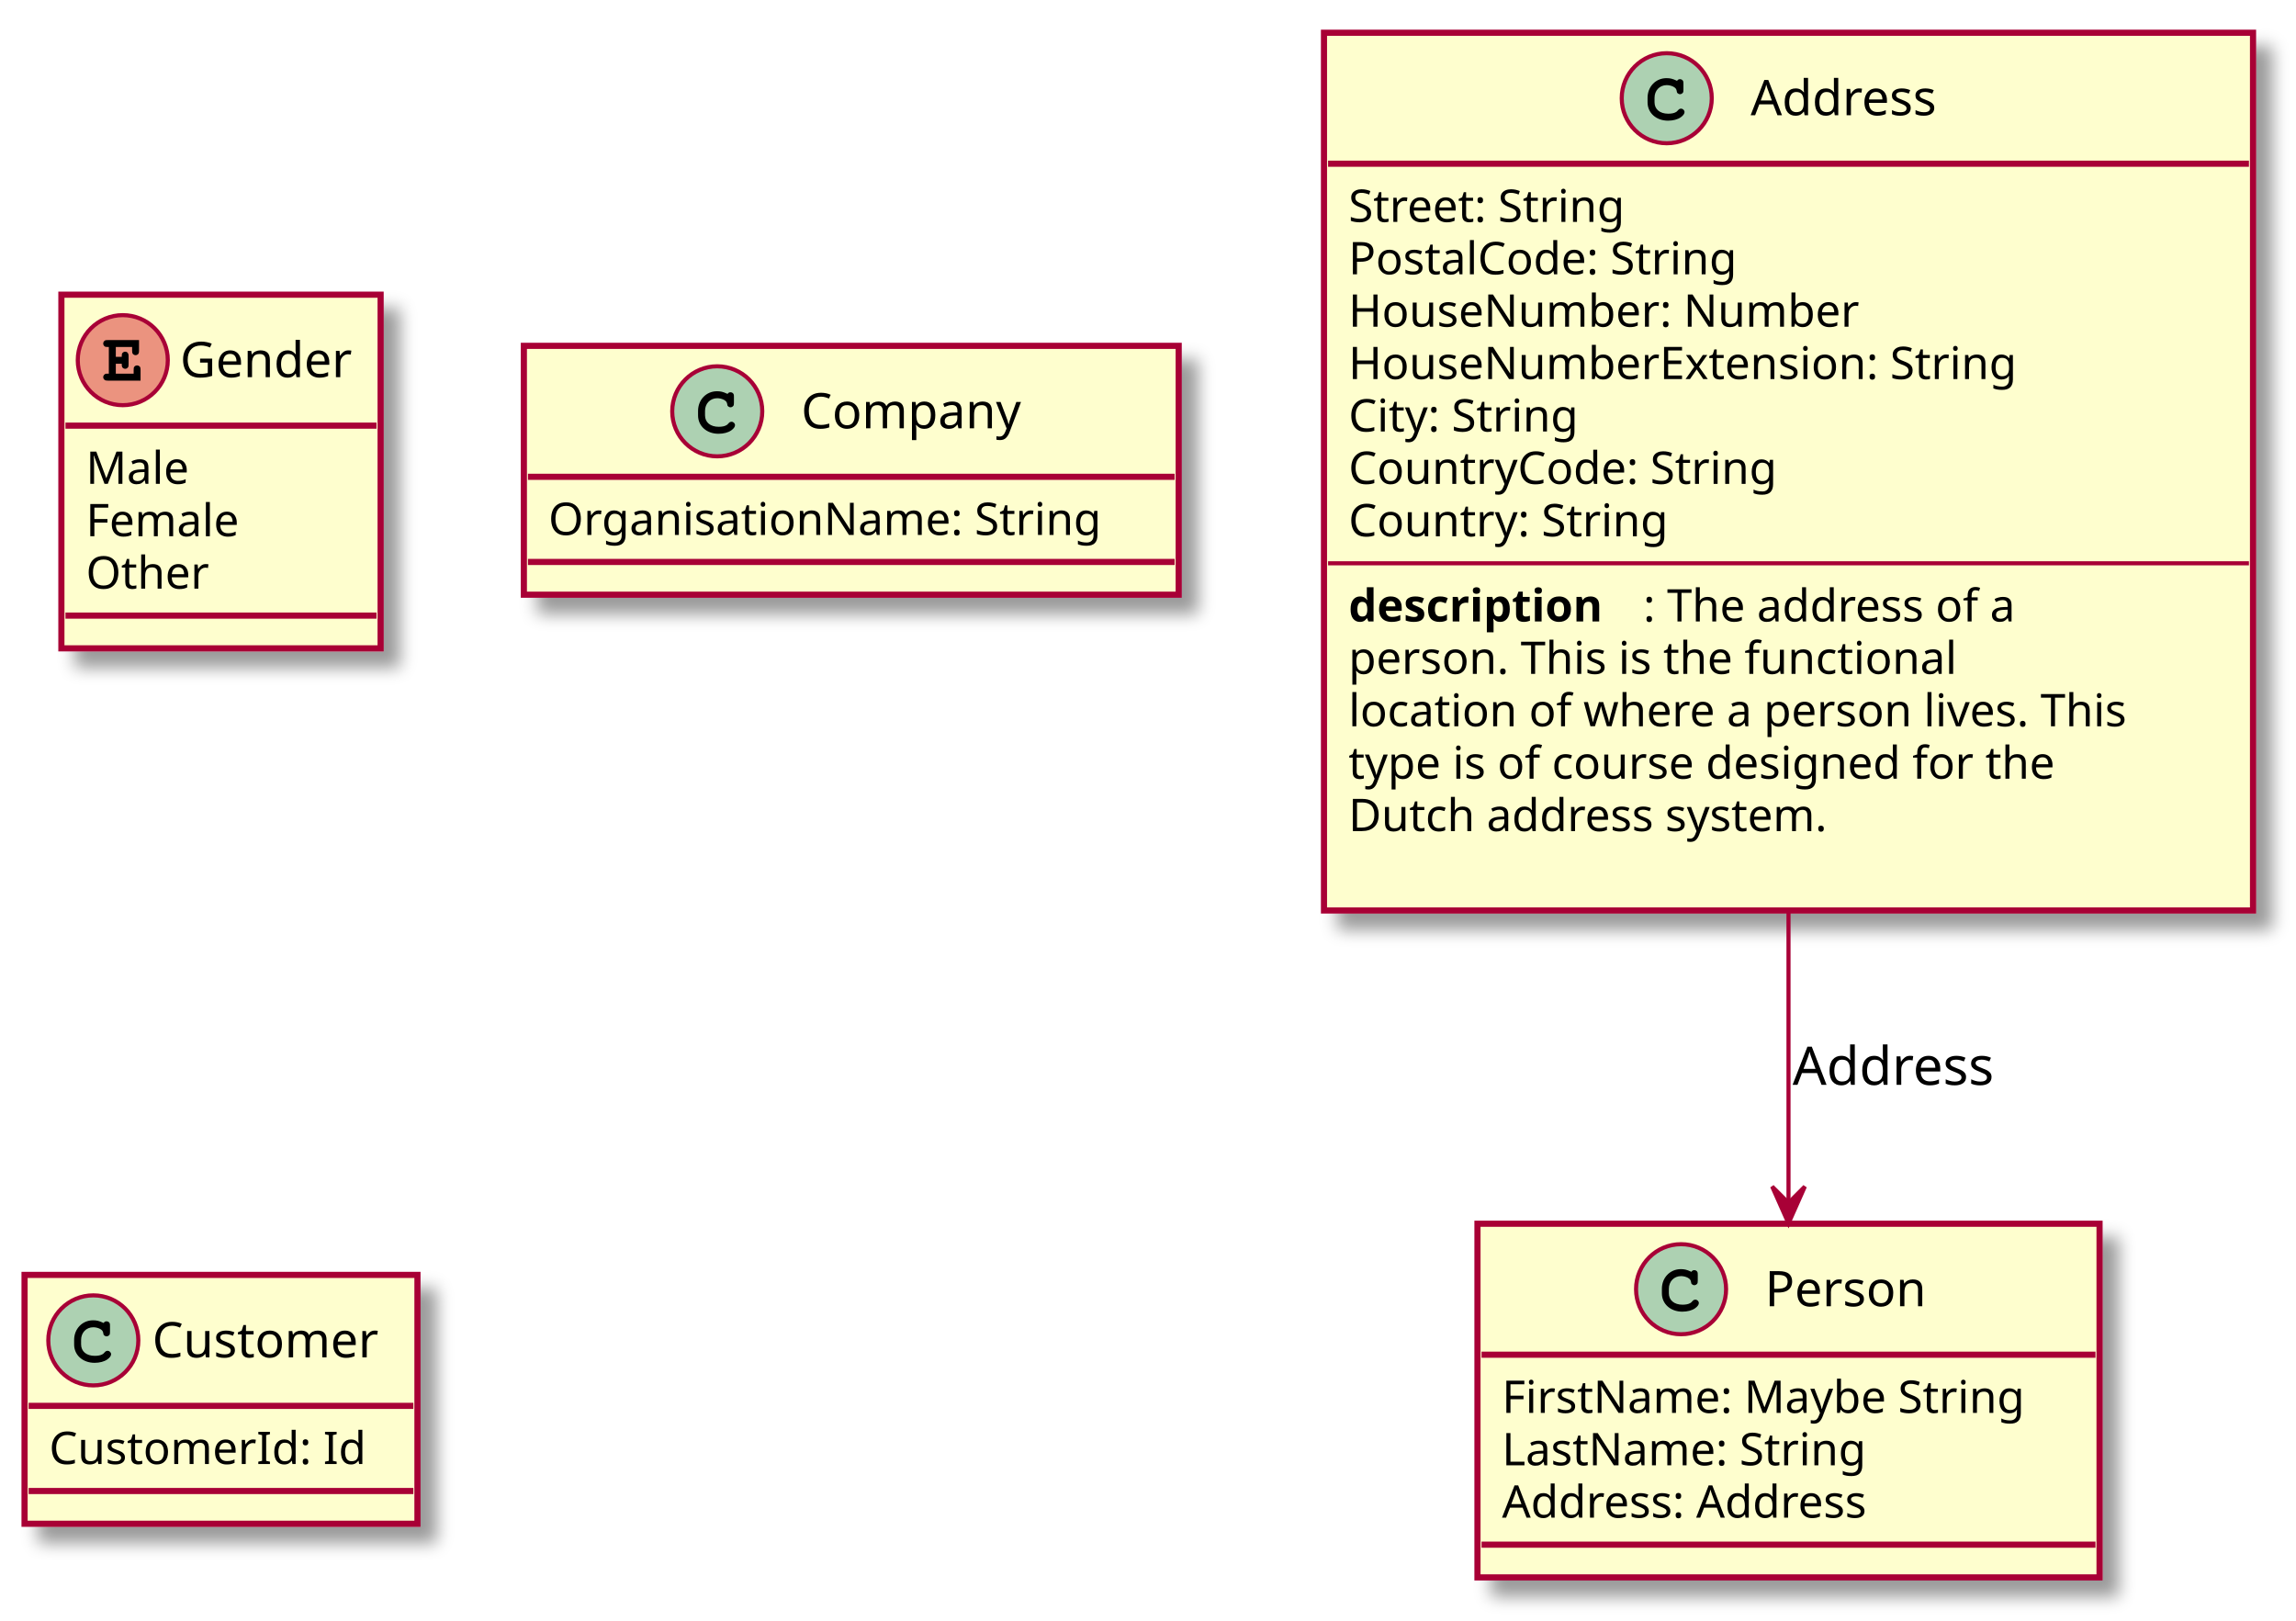
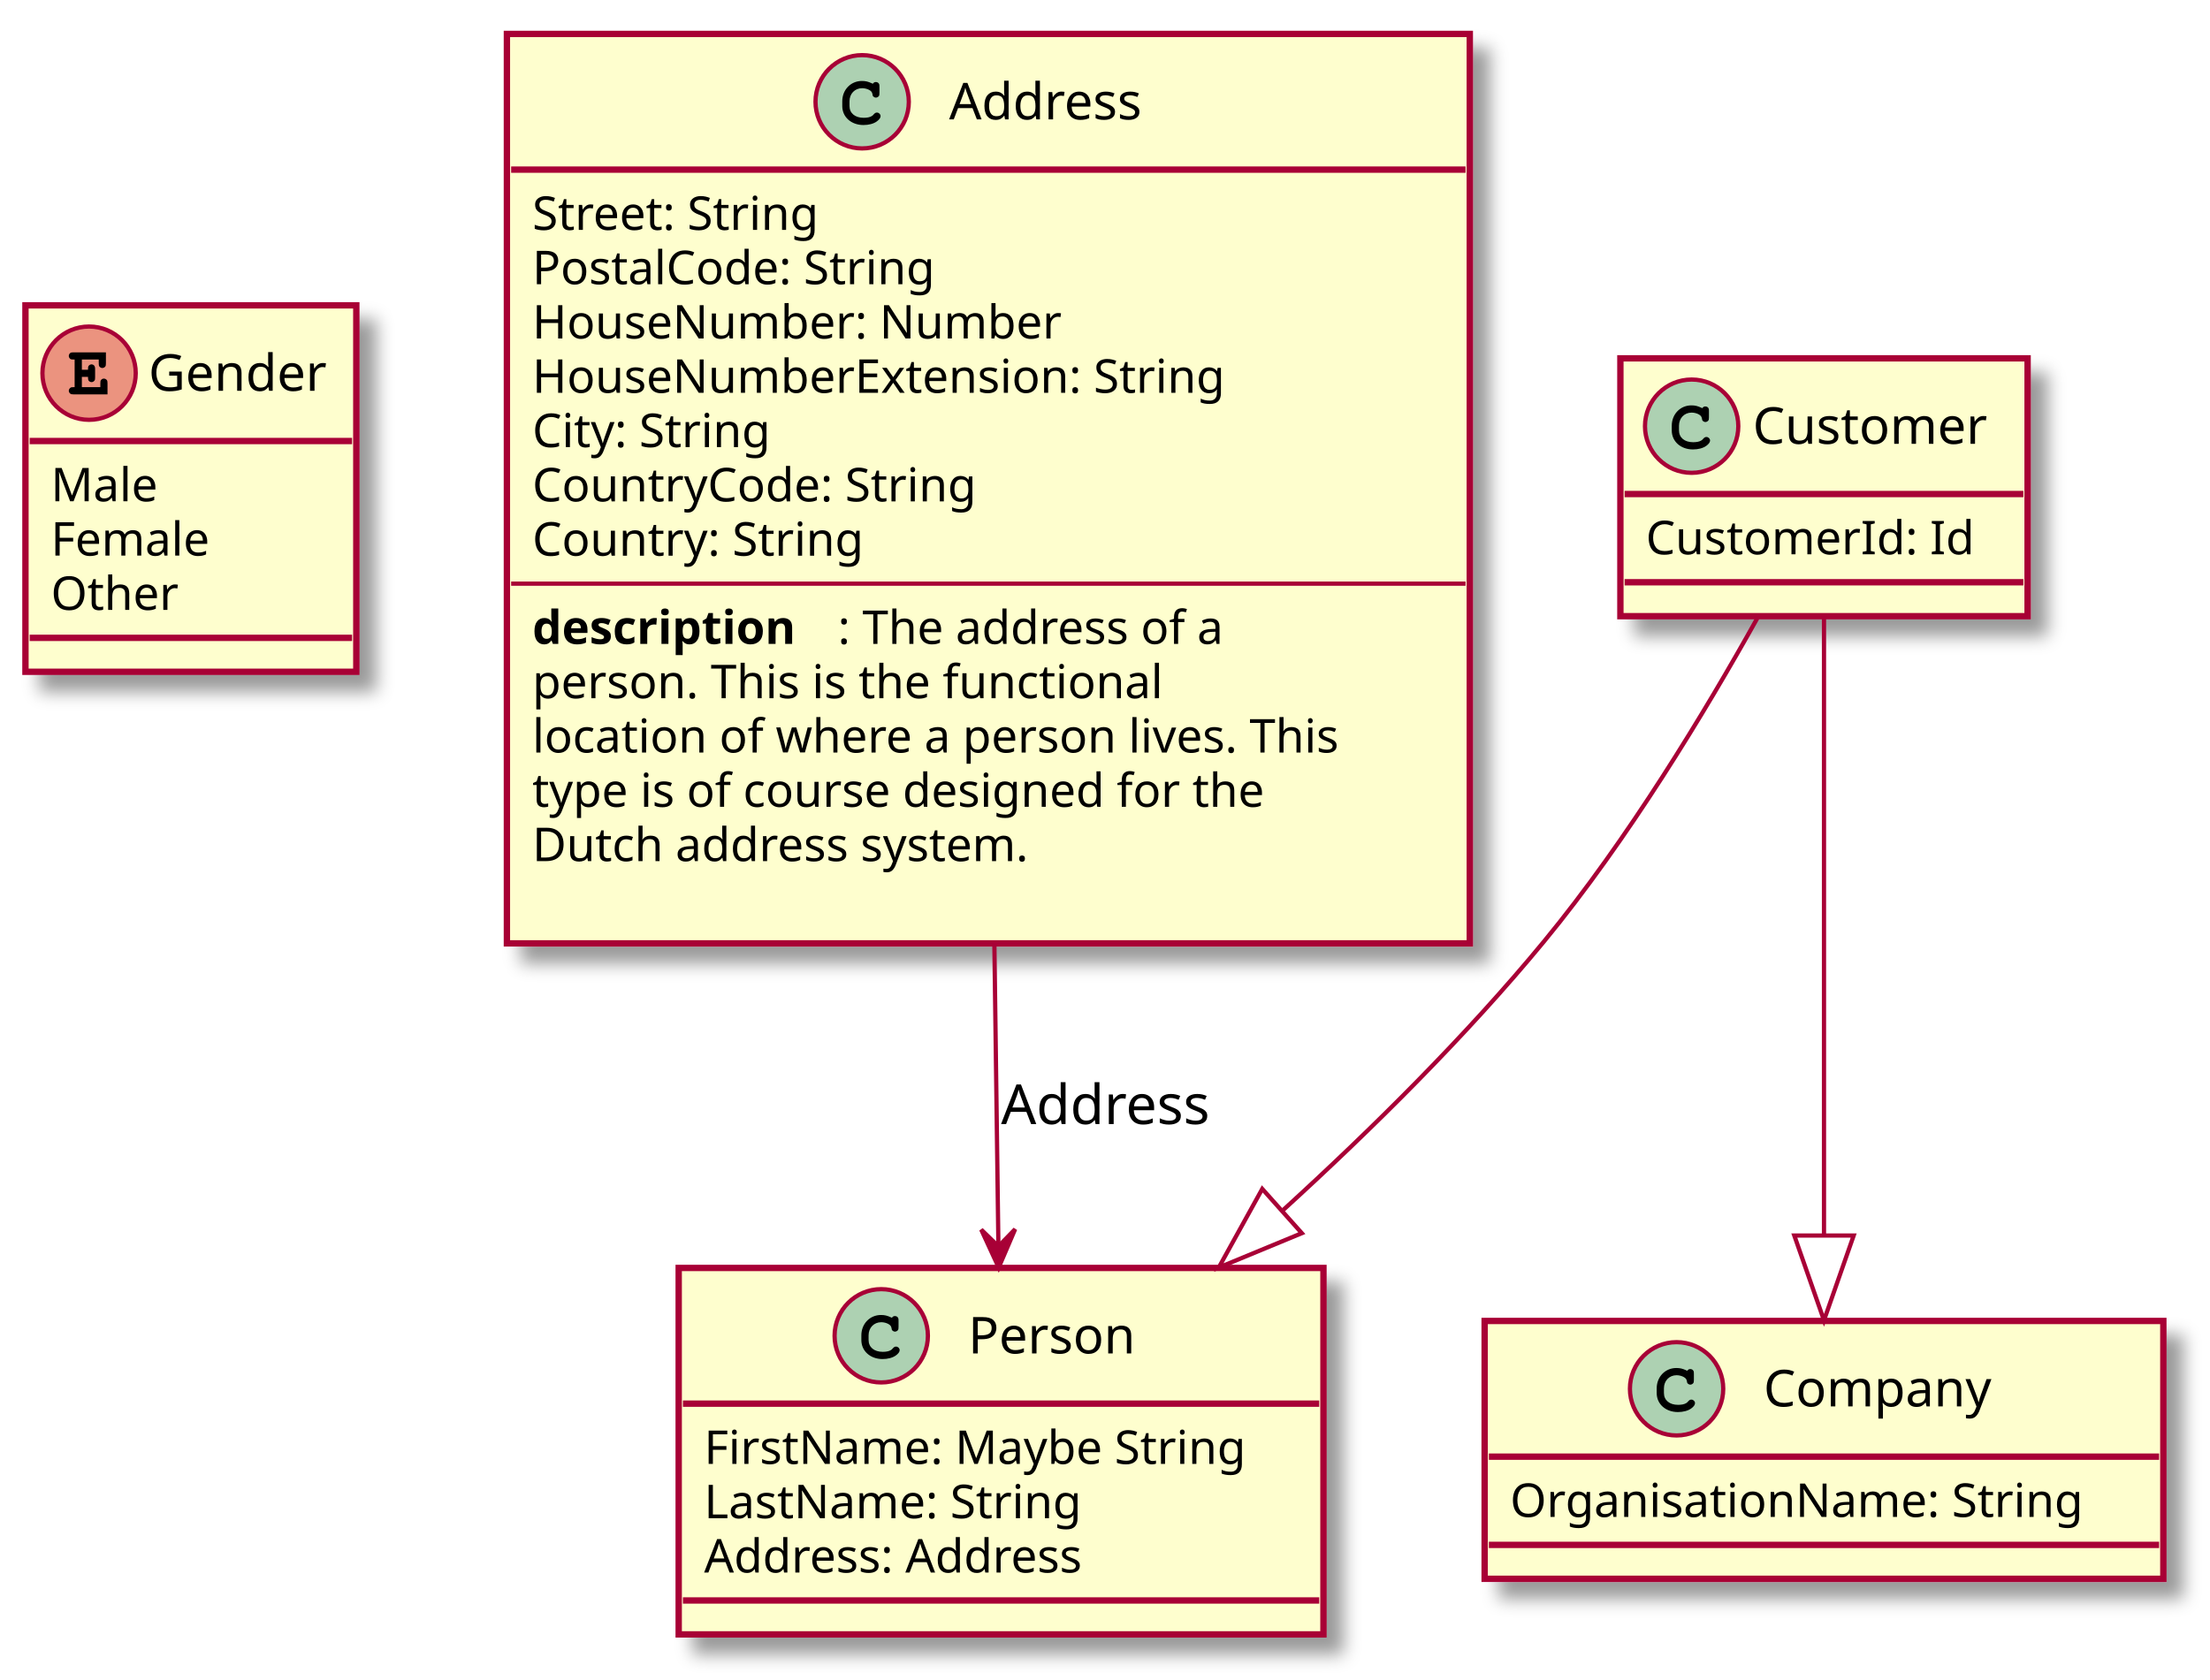
- <svg xmlns="http://www.w3.org/2000/svg" contentScriptType="application/ecmascript" contentStyleType="text/css" height="396px" preserveAspectRatio="none" style="width:561px;height:396px;" version="1.1" viewBox="0 0 561 396" width="561px" zoomAndPan="magnify">
+ <svg xmlns="http://www.w3.org/2000/svg" contentScriptType="application/ecmascript" contentStyleType="text/css" height="396px" preserveAspectRatio="none" style="width:521px;height:396px;" version="1.1" viewBox="0 0 521 396" width="521px" zoomAndPan="magnify">
  <defs>
-     <filter height="300%" id="f1jpiee5nb8y54" width="300%" x="-1" y="-1">
+     <filter height="300%" id="fuwycn1pttkb0" width="300%" x="-1" y="-1">
      <feGaussianBlur result="blurOut" stdDeviation="2.0" />
      <feColorMatrix in="blurOut" result="blurOut2" type="matrix" values="0 0 0 0 0 0 0 0 0 0 0 0 0 0 0 0 0 0 .4 0" />
      <feOffset dx="4.0" dy="4.0" in="blurOut2" result="blurOut3" />
      <feBlend in="SourceGraphic" in2="blurOut3" mode="normal" />
    </filter>
  </defs>
  <g>
-     <rect fill="#FEFECE" filter="url(#f1jpiee5nb8y54)" height="214.461" id="Address" style="stroke: #A80036; stroke-width: 1.5;" width="227" x="323.5" y="8" />
-     <ellipse cx="407.25" cy="24" fill="#ADD1B2" rx="11" ry="11" style="stroke: #A80036; stroke-width: 1.0;" />
-     <path d="M409.594,19.672 L409.766,19.75 C409.984,19.438 410.188,19.344 410.484,19.344 C410.781,19.344 411.062,19.484 411.219,19.75 C411.312,19.906 411.328,20.031 411.328,20.469 L411.328,21.891 C411.328,22.312 411.297,22.5 411.188,22.656 C411.016,22.875 410.75,23.016 410.484,23.016 C410.266,23.016 410.031,22.906 409.891,22.766 C409.75,22.641 409.719,22.516 409.656,22.109 C409.562,21.703 409.391,21.484 408.906,21.203 C408.438,20.953 407.828,20.797 407.25,20.797 C405.516,20.797 404.266,22.109 404.266,23.891 L404.266,24.984 C404.266,26.688 405.562,27.781 407.609,27.781 C408.375,27.781 409.062,27.656 409.484,27.391 C409.672,27.297 409.672,27.297 410.125,26.812 C410.312,26.625 410.516,26.547 410.734,26.547 C411.203,26.547 411.594,26.938 411.594,27.391 C411.594,27.781 411.266,28.234 410.688,28.641 C409.938,29.188 408.781,29.484 407.562,29.484 C404.672,29.484 402.562,27.594 402.562,25.016 L402.562,23.891 C402.562,21.172 404.562,19.094 407.188,19.094 C408.062,19.094 408.656,19.234 409.594,19.672 Z " />
-     <text fill="#000000" font-family="sans-serif" font-size="12" lengthAdjust="spacingAndGlyphs" textLength="51" x="427.75" y="28.154">Address</text>
-     <line style="stroke: #A80036; stroke-width: 1.5;" x1="324.5" x2="549.5" y1="40" y2="40" />
-     <text fill="#000000" font-family="sans-serif" font-size="11" lengthAdjust="spacingAndGlyphs" textLength="77" x="329.5" y="54.21">Street: String</text>
-     <text fill="#000000" font-family="sans-serif" font-size="11" lengthAdjust="spacingAndGlyphs" textLength="106" x="329.5" y="67.015">PostalCode: String</text>
-     <text fill="#000000" font-family="sans-serif" font-size="11" lengthAdjust="spacingAndGlyphs" textLength="134" x="329.5" y="79.82">HouseNumber: Number</text>
-     <text fill="#000000" font-family="sans-serif" font-size="11" lengthAdjust="spacingAndGlyphs" textLength="178" x="329.5" y="92.624">HouseNumberExtension: String</text>
-     <text fill="#000000" font-family="sans-serif" font-size="11" lengthAdjust="spacingAndGlyphs" textLength="63" x="329.5" y="105.429">City: String</text>
-     <text fill="#000000" font-family="sans-serif" font-size="11" lengthAdjust="spacingAndGlyphs" textLength="115" x="329.5" y="118.234">CountryCode: String</text>
-     <text fill="#000000" font-family="sans-serif" font-size="11" lengthAdjust="spacingAndGlyphs" textLength="86" x="329.5" y="131.039">Country: String</text>
-     <line style="stroke: #A80036; stroke-width: 1.0;" x1="324.5" x2="549.5" y1="137.633" y2="137.633" />
-     <text fill="#000000" font-family="sans-serif" font-size="11" font-weight="bold" lengthAdjust="spacingAndGlyphs" textLength="72" x="329.5" y="151.843">description</text>
-     <text fill="#000000" font-family="sans-serif" font-size="11" lengthAdjust="spacingAndGlyphs" textLength="106" x="401.5" y="151.843">: The address of a</text>
-     <text fill="#000000" font-family="sans-serif" font-size="11" lengthAdjust="spacingAndGlyphs" textLength="167" x="329.5" y="164.648">person. This is the functional</text>
-     <text fill="#000000" font-family="sans-serif" font-size="11" lengthAdjust="spacingAndGlyphs" textLength="215" x="329.5" y="177.453">location of where a person lives. This</text>
-     <text fill="#000000" font-family="sans-serif" font-size="11" lengthAdjust="spacingAndGlyphs" textLength="194" x="329.5" y="190.257">type is of course designed for the</text>
-     <text fill="#000000" font-family="sans-serif" font-size="11" lengthAdjust="spacingAndGlyphs" textLength="133" x="329.5" y="203.062">Dutch address system.</text>
-     <text fill="#000000" font-family="sans-serif" font-size="11" lengthAdjust="spacingAndGlyphs" textLength="0" x="333.5" y="215.867" />
-     <rect fill="#FEFECE" filter="url(#f1jpiee5nb8y54)" height="86.414" id="Person" style="stroke: #A80036; stroke-width: 1.5;" width="152" x="361" y="299" />
-     <ellipse cx="410.75" cy="315" fill="#ADD1B2" rx="11" ry="11" style="stroke: #A80036; stroke-width: 1.0;" />
-     <path d="M413.094,310.672 L413.266,310.75 C413.484,310.438 413.688,310.344 413.984,310.344 C414.281,310.344 414.562,310.484 414.719,310.75 C414.812,310.906 414.828,311.031 414.828,311.469 L414.828,312.891 C414.828,313.312 414.797,313.5 414.688,313.656 C414.516,313.875 414.25,314.016 413.984,314.016 C413.766,314.016 413.531,313.906 413.391,313.766 C413.25,313.641 413.219,313.516 413.156,313.109 C413.062,312.703 412.891,312.484 412.406,312.203 C411.938,311.953 411.328,311.797 410.75,311.797 C409.016,311.797 407.766,313.109 407.766,314.891 L407.766,315.984 C407.766,317.688 409.062,318.781 411.109,318.781 C411.875,318.781 412.562,318.656 412.984,318.391 C413.172,318.297 413.172,318.297 413.625,317.812 C413.812,317.625 414.016,317.547 414.234,317.547 C414.703,317.547 415.094,317.938 415.094,318.391 C415.094,318.781 414.766,319.234 414.188,319.641 C413.438,320.188 412.281,320.484 411.062,320.484 C408.172,320.484 406.062,318.594 406.062,316.016 L406.062,314.891 C406.062,312.172 408.062,310.094 410.688,310.094 C411.562,310.094 412.156,310.234 413.094,310.672 Z " />
-     <text fill="#000000" font-family="sans-serif" font-size="12" lengthAdjust="spacingAndGlyphs" textLength="44" x="431.25" y="319.154">Person</text>
-     <line style="stroke: #A80036; stroke-width: 1.5;" x1="362" x2="512" y1="331" y2="331" />
-     <text fill="#000000" font-family="sans-serif" font-size="11" lengthAdjust="spacingAndGlyphs" textLength="140" x="367" y="345.21">FirstName: Maybe String</text>
-     <text fill="#000000" font-family="sans-serif" font-size="11" lengthAdjust="spacingAndGlyphs" textLength="99" x="367" y="358.015">LastName: String</text>
-     <text fill="#000000" font-family="sans-serif" font-size="11" lengthAdjust="spacingAndGlyphs" textLength="102" x="367" y="370.82">Address: Address</text>
-     <line style="stroke: #A80036; stroke-width: 1.5;" x1="362" x2="512" y1="377.414" y2="377.414" />
-     <rect fill="#FEFECE" filter="url(#f1jpiee5nb8y54)" height="86.414" id="Gender" style="stroke: #A80036; stroke-width: 1.5;" width="78" x="15" y="72" />
-     <ellipse cx="30" cy="88" fill="#EB937F" rx="11" ry="11" style="stroke: #A80036; stroke-width: 1.0;" />
-     <path d="M28.297,88.875 L28.297,91.297 L32.656,91.297 L32.656,90.422 C32.656,89.938 32.688,89.797 32.797,89.641 C32.969,89.391 33.234,89.281 33.5,89.281 C33.781,89.281 34.062,89.438 34.234,89.688 C34.312,89.844 34.344,89.984 34.344,90.422 L34.344,93 L26.344,93 C25.953,93 25.719,92.953 25.578,92.828 C25.359,92.672 25.219,92.422 25.219,92.156 C25.219,91.859 25.375,91.594 25.625,91.422 C25.781,91.312 25.938,91.297 26.344,91.297 L26.594,91.297 L26.594,84.781 L26.344,84.781 C25.922,84.781 25.734,84.75 25.578,84.641 C25.359,84.469 25.219,84.219 25.219,83.938 C25.219,83.656 25.375,83.359 25.625,83.203 C25.781,83.109 25.906,83.094 26.344,83.094 L33.969,83.094 L33.969,85.641 C33.969,86.109 33.938,86.25 33.828,86.422 C33.656,86.641 33.391,86.781 33.125,86.781 C32.844,86.781 32.562,86.625 32.391,86.375 C32.312,86.219 32.281,86.047 32.281,85.641 L32.281,84.781 L28.297,84.781 L28.297,87.188 L29.75,87.188 L29.75,87.062 C29.75,86.609 29.781,86.453 29.891,86.281 C30.062,86.062 30.328,85.922 30.578,85.922 C31.031,85.922 31.344,86.234 31.406,86.703 C31.422,86.859 31.422,86.906 31.422,87.062 L31.422,88.984 C31.422,89.438 31.391,89.594 31.266,89.75 C31.109,89.969 30.844,90.109 30.594,90.109 C30.297,90.109 30.016,89.953 29.859,89.703 C29.781,89.547 29.75,89.391 29.75,88.984 L29.75,88.875 Z " />
-     <text fill="#000000" font-family="sans-serif" font-size="12" lengthAdjust="spacingAndGlyphs" textLength="46" x="44" y="92.154">Gender</text>
-     <line style="stroke: #A80036; stroke-width: 1.5;" x1="16" x2="92" y1="104" y2="104" />
-     <text fill="#000000" font-family="sans-serif" font-size="11" lengthAdjust="spacingAndGlyphs" textLength="26" x="21" y="118.21">Male</text>
-     <text fill="#000000" font-family="sans-serif" font-size="11" lengthAdjust="spacingAndGlyphs" textLength="41" x="21" y="131.015">Female</text>
-     <text fill="#000000" font-family="sans-serif" font-size="11" lengthAdjust="spacingAndGlyphs" textLength="32" x="21" y="143.82">Other</text>
-     <line style="stroke: #A80036; stroke-width: 1.5;" x1="16" x2="92" y1="150.414" y2="150.414" />
-     <rect fill="#FEFECE" filter="url(#f1jpiee5nb8y54)" height="60.805" id="Company" style="stroke: #A80036; stroke-width: 1.5;" width="160" x="128" y="84.5" />
-     <ellipse cx="175.25" cy="100.5" fill="#ADD1B2" rx="11" ry="11" style="stroke: #A80036; stroke-width: 1.0;" />
-     <path d="M177.594,96.172 L177.766,96.25 C177.984,95.938 178.188,95.844 178.484,95.844 C178.781,95.844 179.062,95.984 179.219,96.25 C179.312,96.406 179.328,96.531 179.328,96.969 L179.328,98.391 C179.328,98.812 179.297,99 179.188,99.156 C179.016,99.375 178.75,99.516 178.484,99.516 C178.266,99.516 178.031,99.406 177.891,99.266 C177.75,99.141 177.719,99.016 177.656,98.609 C177.562,98.203 177.391,97.984 176.906,97.703 C176.438,97.453 175.828,97.297 175.25,97.297 C173.516,97.297 172.266,98.609 172.266,100.391 L172.266,101.484 C172.266,103.188 173.562,104.281 175.609,104.281 C176.375,104.281 177.062,104.156 177.484,103.891 C177.672,103.797 177.672,103.797 178.125,103.312 C178.312,103.125 178.516,103.047 178.734,103.047 C179.203,103.047 179.594,103.438 179.594,103.891 C179.594,104.281 179.266,104.734 178.688,105.141 C177.938,105.688 176.781,105.984 175.562,105.984 C172.672,105.984 170.562,104.094 170.562,101.516 L170.562,100.391 C170.562,97.672 172.562,95.594 175.188,95.594 C176.062,95.594 176.656,95.734 177.594,96.172 Z " />
-     <text fill="#000000" font-family="sans-serif" font-size="12" lengthAdjust="spacingAndGlyphs" textLength="57" x="195.75" y="104.654">Company</text>
-     <line style="stroke: #A80036; stroke-width: 1.5;" x1="129" x2="287" y1="116.5" y2="116.5" />
-     <text fill="#000000" font-family="sans-serif" font-size="11" lengthAdjust="spacingAndGlyphs" textLength="148" x="134" y="130.71">OrganisationName: String</text>
-     <line style="stroke: #A80036; stroke-width: 1.5;" x1="129" x2="287" y1="137.305" y2="137.305" />
-     <rect fill="#FEFECE" filter="url(#f1jpiee5nb8y54)" height="60.805" id="Customer" style="stroke: #A80036; stroke-width: 1.5;" width="96" x="6" y="311.5" />
-     <ellipse cx="22.8" cy="327.5" fill="#ADD1B2" rx="11" ry="11" style="stroke: #A80036; stroke-width: 1.0;" />
-     <path d="M25.144,323.172 L25.316,323.25 C25.534,322.938 25.738,322.844 26.034,322.844 C26.331,322.844 26.613,322.984 26.769,323.25 C26.863,323.406 26.878,323.531 26.878,323.969 L26.878,325.391 C26.878,325.812 26.847,326 26.738,326.156 C26.566,326.375 26.3,326.516 26.034,326.516 C25.816,326.516 25.581,326.406 25.441,326.266 C25.3,326.141 25.269,326.016 25.206,325.609 C25.113,325.203 24.941,324.984 24.456,324.703 C23.988,324.453 23.378,324.297 22.8,324.297 C21.066,324.297 19.816,325.609 19.816,327.391 L19.816,328.484 C19.816,330.188 21.113,331.281 23.159,331.281 C23.925,331.281 24.613,331.156 25.034,330.891 C25.222,330.797 25.222,330.797 25.675,330.312 C25.863,330.125 26.066,330.047 26.284,330.047 C26.753,330.047 27.144,330.438 27.144,330.891 C27.144,331.281 26.816,331.734 26.238,332.141 C25.488,332.688 24.331,332.984 23.113,332.984 C20.222,332.984 18.113,331.094 18.113,328.516 L18.113,327.391 C18.113,324.672 20.113,322.594 22.738,322.594 C23.613,322.594 24.206,322.734 25.144,323.172 Z " />
-     <text fill="#000000" font-family="sans-serif" font-size="12" lengthAdjust="spacingAndGlyphs" textLength="60" x="37.2" y="331.654">Customer</text>
-     <line style="stroke: #A80036; stroke-width: 1.5;" x1="7" x2="101" y1="343.5" y2="343.5" />
-     <text fill="#000000" font-family="sans-serif" font-size="11" lengthAdjust="spacingAndGlyphs" textLength="84" x="12" y="357.71">CustomerId: Id</text>
-     <line style="stroke: #A80036; stroke-width: 1.5;" x1="7" x2="101" y1="364.305" y2="364.305" />
-     <path d="M437,222.241 C437,247.31 437,272.796 437,293.697 " fill="none" id="Address-Person" style="stroke: #A80036; stroke-width: 1.0;" />
-     <polygon fill="#A80036" points="437,298.909,441,289.909,437,293.909,433,289.909,437,298.909" style="stroke: #A80036; stroke-width: 1.0;" />
-     <text fill="#000000" font-family="sans-serif" font-size="13" lengthAdjust="spacingAndGlyphs" textLength="52" x="438" y="265.067">Address</text>
+     <rect fill="#FEFECE" filter="url(#fuwycn1pttkb0)" height="86.414" id="Gender" style="stroke: #A80036; stroke-width: 1.5;" width="78" x="6" y="72" />
+     <ellipse cx="21" cy="88" fill="#EB937F" rx="11" ry="11" style="stroke: #A80036; stroke-width: 1.0;" />
+     <path d="M19.297,88.875 L19.297,91.297 L23.656,91.297 L23.656,90.422 C23.656,89.938 23.688,89.797 23.797,89.641 C23.969,89.391 24.234,89.281 24.5,89.281 C24.781,89.281 25.062,89.438 25.234,89.688 C25.312,89.844 25.344,89.984 25.344,90.422 L25.344,93 L17.344,93 C16.953,93 16.719,92.953 16.578,92.828 C16.359,92.672 16.219,92.422 16.219,92.156 C16.219,91.859 16.375,91.594 16.625,91.422 C16.781,91.312 16.938,91.297 17.344,91.297 L17.594,91.297 L17.594,84.781 L17.344,84.781 C16.922,84.781 16.734,84.75 16.578,84.641 C16.359,84.469 16.219,84.219 16.219,83.938 C16.219,83.656 16.375,83.359 16.625,83.203 C16.781,83.109 16.906,83.094 17.344,83.094 L24.969,83.094 L24.969,85.641 C24.969,86.109 24.938,86.25 24.828,86.422 C24.656,86.641 24.391,86.781 24.125,86.781 C23.844,86.781 23.562,86.625 23.391,86.375 C23.312,86.219 23.281,86.047 23.281,85.641 L23.281,84.781 L19.297,84.781 L19.297,87.188 L20.75,87.188 L20.75,87.062 C20.75,86.609 20.781,86.453 20.891,86.281 C21.062,86.062 21.328,85.922 21.578,85.922 C22.031,85.922 22.344,86.234 22.406,86.703 C22.422,86.859 22.422,86.906 22.422,87.062 L22.422,88.984 C22.422,89.438 22.391,89.594 22.266,89.75 C22.109,89.969 21.844,90.109 21.594,90.109 C21.297,90.109 21.016,89.953 20.859,89.703 C20.781,89.547 20.75,89.391 20.75,88.984 L20.75,88.875 Z " />
+     <text fill="#000000" font-family="sans-serif" font-size="12" lengthAdjust="spacingAndGlyphs" textLength="46" x="35" y="92.154">Gender</text>
+     <line style="stroke: #A80036; stroke-width: 1.5;" x1="7" x2="83" y1="104" y2="104" />
+     <text fill="#000000" font-family="sans-serif" font-size="11" lengthAdjust="spacingAndGlyphs" textLength="26" x="12" y="118.21">Male</text>
+     <text fill="#000000" font-family="sans-serif" font-size="11" lengthAdjust="spacingAndGlyphs" textLength="41" x="12" y="131.015">Female</text>
+     <text fill="#000000" font-family="sans-serif" font-size="11" lengthAdjust="spacingAndGlyphs" textLength="32" x="12" y="143.82">Other</text>
+     <line style="stroke: #A80036; stroke-width: 1.5;" x1="7" x2="83" y1="150.414" y2="150.414" />
+     <rect fill="#FEFECE" filter="url(#fuwycn1pttkb0)" height="214.461" id="Address" style="stroke: #A80036; stroke-width: 1.5;" width="227" x="119.5" y="8" />
+     <ellipse cx="203.25" cy="24" fill="#ADD1B2" rx="11" ry="11" style="stroke: #A80036; stroke-width: 1.0;" />
+     <path d="M205.594,19.672 L205.766,19.75 C205.984,19.438 206.188,19.344 206.484,19.344 C206.781,19.344 207.062,19.484 207.219,19.75 C207.312,19.906 207.328,20.031 207.328,20.469 L207.328,21.891 C207.328,22.312 207.297,22.5 207.188,22.656 C207.016,22.875 206.75,23.016 206.484,23.016 C206.266,23.016 206.031,22.906 205.891,22.766 C205.75,22.641 205.719,22.516 205.656,22.109 C205.562,21.703 205.391,21.484 204.906,21.203 C204.438,20.953 203.828,20.797 203.25,20.797 C201.516,20.797 200.266,22.109 200.266,23.891 L200.266,24.984 C200.266,26.688 201.562,27.781 203.609,27.781 C204.375,27.781 205.062,27.656 205.484,27.391 C205.672,27.297 205.672,27.297 206.125,26.812 C206.312,26.625 206.516,26.547 206.734,26.547 C207.203,26.547 207.594,26.938 207.594,27.391 C207.594,27.781 207.266,28.234 206.688,28.641 C205.938,29.188 204.781,29.484 203.562,29.484 C200.672,29.484 198.562,27.594 198.562,25.016 L198.562,23.891 C198.562,21.172 200.562,19.094 203.188,19.094 C204.062,19.094 204.656,19.234 205.594,19.672 Z " />
+     <text fill="#000000" font-family="sans-serif" font-size="12" lengthAdjust="spacingAndGlyphs" textLength="51" x="223.75" y="28.154">Address</text>
+     <line style="stroke: #A80036; stroke-width: 1.5;" x1="120.5" x2="345.5" y1="40" y2="40" />
+     <text fill="#000000" font-family="sans-serif" font-size="11" lengthAdjust="spacingAndGlyphs" textLength="77" x="125.5" y="54.21">Street: String</text>
+     <text fill="#000000" font-family="sans-serif" font-size="11" lengthAdjust="spacingAndGlyphs" textLength="106" x="125.5" y="67.015">PostalCode: String</text>
+     <text fill="#000000" font-family="sans-serif" font-size="11" lengthAdjust="spacingAndGlyphs" textLength="134" x="125.5" y="79.82">HouseNumber: Number</text>
+     <text fill="#000000" font-family="sans-serif" font-size="11" lengthAdjust="spacingAndGlyphs" textLength="178" x="125.5" y="92.624">HouseNumberExtension: String</text>
+     <text fill="#000000" font-family="sans-serif" font-size="11" lengthAdjust="spacingAndGlyphs" textLength="63" x="125.5" y="105.429">City: String</text>
+     <text fill="#000000" font-family="sans-serif" font-size="11" lengthAdjust="spacingAndGlyphs" textLength="115" x="125.5" y="118.234">CountryCode: String</text>
+     <text fill="#000000" font-family="sans-serif" font-size="11" lengthAdjust="spacingAndGlyphs" textLength="86" x="125.5" y="131.039">Country: String</text>
+     <line style="stroke: #A80036; stroke-width: 1.0;" x1="120.5" x2="345.5" y1="137.633" y2="137.633" />
+     <text fill="#000000" font-family="sans-serif" font-size="11" font-weight="bold" lengthAdjust="spacingAndGlyphs" textLength="72" x="125.5" y="151.843">description</text>
+     <text fill="#000000" font-family="sans-serif" font-size="11" lengthAdjust="spacingAndGlyphs" textLength="106" x="197.5" y="151.843">: The address of a</text>
+     <text fill="#000000" font-family="sans-serif" font-size="11" lengthAdjust="spacingAndGlyphs" textLength="167" x="125.5" y="164.648">person. This is the functional</text>
+     <text fill="#000000" font-family="sans-serif" font-size="11" lengthAdjust="spacingAndGlyphs" textLength="215" x="125.5" y="177.453">location of where a person lives. This</text>
+     <text fill="#000000" font-family="sans-serif" font-size="11" lengthAdjust="spacingAndGlyphs" textLength="194" x="125.5" y="190.257">type is of course designed for the</text>
+     <text fill="#000000" font-family="sans-serif" font-size="11" lengthAdjust="spacingAndGlyphs" textLength="133" x="125.5" y="203.062">Dutch address system.</text>
+     <text fill="#000000" font-family="sans-serif" font-size="11" lengthAdjust="spacingAndGlyphs" textLength="0" x="129.5" y="215.867" />
+     <rect fill="#FEFECE" filter="url(#fuwycn1pttkb0)" height="86.414" id="Person" style="stroke: #A80036; stroke-width: 1.5;" width="152" x="160" y="299" />
+     <ellipse cx="207.75" cy="315" fill="#ADD1B2" rx="11" ry="11" style="stroke: #A80036; stroke-width: 1.0;" />
+     <path d="M210.094,310.672 L210.266,310.75 C210.484,310.438 210.688,310.344 210.984,310.344 C211.281,310.344 211.562,310.484 211.719,310.75 C211.812,310.906 211.828,311.031 211.828,311.469 L211.828,312.891 C211.828,313.312 211.797,313.5 211.688,313.656 C211.516,313.875 211.25,314.016 210.984,314.016 C210.766,314.016 210.531,313.906 210.391,313.766 C210.25,313.641 210.219,313.516 210.156,313.109 C210.062,312.703 209.891,312.484 209.406,312.203 C208.938,311.953 208.328,311.797 207.75,311.797 C206.016,311.797 204.766,313.109 204.766,314.891 L204.766,315.984 C204.766,317.688 206.062,318.781 208.109,318.781 C208.875,318.781 209.562,318.656 209.984,318.391 C210.172,318.297 210.172,318.297 210.625,317.812 C210.812,317.625 211.016,317.547 211.234,317.547 C211.703,317.547 212.094,317.938 212.094,318.391 C212.094,318.781 211.766,319.234 211.188,319.641 C210.438,320.188 209.281,320.484 208.062,320.484 C205.172,320.484 203.062,318.594 203.062,316.016 L203.062,314.891 C203.062,312.172 205.062,310.094 207.688,310.094 C208.562,310.094 209.156,310.234 210.094,310.672 Z " />
+     <text fill="#000000" font-family="sans-serif" font-size="12" lengthAdjust="spacingAndGlyphs" textLength="44" x="228.25" y="319.154">Person</text>
+     <line style="stroke: #A80036; stroke-width: 1.5;" x1="161" x2="311" y1="331" y2="331" />
+     <text fill="#000000" font-family="sans-serif" font-size="11" lengthAdjust="spacingAndGlyphs" textLength="140" x="166" y="345.21">FirstName: Maybe String</text>
+     <text fill="#000000" font-family="sans-serif" font-size="11" lengthAdjust="spacingAndGlyphs" textLength="99" x="166" y="358.015">LastName: String</text>
+     <text fill="#000000" font-family="sans-serif" font-size="11" lengthAdjust="spacingAndGlyphs" textLength="102" x="166" y="370.82">Address: Address</text>
+     <line style="stroke: #A80036; stroke-width: 1.5;" x1="161" x2="311" y1="377.414" y2="377.414" />
+     <rect fill="#FEFECE" filter="url(#fuwycn1pttkb0)" height="60.805" id="Customer" style="stroke: #A80036; stroke-width: 1.5;" width="96" x="382" y="84.5" />
+     <ellipse cx="398.8" cy="100.5" fill="#ADD1B2" rx="11" ry="11" style="stroke: #A80036; stroke-width: 1.0;" />
+     <path d="M401.144,96.172 L401.316,96.25 C401.534,95.938 401.738,95.844 402.034,95.844 C402.331,95.844 402.613,95.984 402.769,96.25 C402.863,96.406 402.878,96.531 402.878,96.969 L402.878,98.391 C402.878,98.812 402.847,99 402.738,99.156 C402.566,99.375 402.3,99.516 402.034,99.516 C401.816,99.516 401.581,99.406 401.441,99.266 C401.3,99.141 401.269,99.016 401.206,98.609 C401.113,98.203 400.941,97.984 400.456,97.703 C399.988,97.453 399.378,97.297 398.8,97.297 C397.066,97.297 395.816,98.609 395.816,100.391 L395.816,101.484 C395.816,103.188 397.113,104.281 399.159,104.281 C399.925,104.281 400.613,104.156 401.034,103.891 C401.222,103.797 401.222,103.797 401.675,103.312 C401.863,103.125 402.066,103.047 402.284,103.047 C402.753,103.047 403.144,103.438 403.144,103.891 C403.144,104.281 402.816,104.734 402.238,105.141 C401.488,105.688 400.331,105.984 399.113,105.984 C396.222,105.984 394.113,104.094 394.113,101.516 L394.113,100.391 C394.113,97.672 396.113,95.594 398.738,95.594 C399.613,95.594 400.206,95.734 401.144,96.172 Z " />
+     <text fill="#000000" font-family="sans-serif" font-size="12" lengthAdjust="spacingAndGlyphs" textLength="60" x="413.2" y="104.654">Customer</text>
+     <line style="stroke: #A80036; stroke-width: 1.5;" x1="383" x2="477" y1="116.5" y2="116.5" />
+     <text fill="#000000" font-family="sans-serif" font-size="11" lengthAdjust="spacingAndGlyphs" textLength="84" x="388" y="130.71">CustomerId: Id</text>
+     <line style="stroke: #A80036; stroke-width: 1.5;" x1="383" x2="477" y1="137.305" y2="137.305" />
+     <rect fill="#FEFECE" filter="url(#fuwycn1pttkb0)" height="60.805" id="Company" style="stroke: #A80036; stroke-width: 1.5;" width="160" x="350" y="311.5" />
+     <ellipse cx="395.25" cy="327.5" fill="#ADD1B2" rx="11" ry="11" style="stroke: #A80036; stroke-width: 1.0;" />
+     <path d="M397.594,323.172 L397.766,323.25 C397.984,322.938 398.188,322.844 398.484,322.844 C398.781,322.844 399.062,322.984 399.219,323.25 C399.312,323.406 399.328,323.531 399.328,323.969 L399.328,325.391 C399.328,325.812 399.297,326 399.188,326.156 C399.016,326.375 398.75,326.516 398.484,326.516 C398.266,326.516 398.031,326.406 397.891,326.266 C397.75,326.141 397.719,326.016 397.656,325.609 C397.562,325.203 397.391,324.984 396.906,324.703 C396.438,324.453 395.828,324.297 395.25,324.297 C393.516,324.297 392.266,325.609 392.266,327.391 L392.266,328.484 C392.266,330.188 393.562,331.281 395.609,331.281 C396.375,331.281 397.062,331.156 397.484,330.891 C397.672,330.797 397.672,330.797 398.125,330.312 C398.312,330.125 398.516,330.047 398.734,330.047 C399.203,330.047 399.594,330.438 399.594,330.891 C399.594,331.281 399.266,331.734 398.688,332.141 C397.938,332.688 396.781,332.984 395.562,332.984 C392.672,332.984 390.562,331.094 390.562,328.516 L390.562,327.391 C390.562,324.672 392.562,322.594 395.188,322.594 C396.062,322.594 396.656,322.734 397.594,323.172 Z " />
+     <text fill="#000000" font-family="sans-serif" font-size="12" lengthAdjust="spacingAndGlyphs" textLength="57" x="415.75" y="331.654">Company</text>
+     <line style="stroke: #A80036; stroke-width: 1.5;" x1="351" x2="509" y1="343.5" y2="343.5" />
+     <text fill="#000000" font-family="sans-serif" font-size="11" lengthAdjust="spacingAndGlyphs" textLength="148" x="356" y="357.71">OrganisationName: String</text>
+     <line style="stroke: #A80036; stroke-width: 1.5;" x1="351" x2="509" y1="364.305" y2="364.305" />
+     <path d="M234.417,222.241 C234.751,247.31 235.091,272.796 235.369,293.697 " fill="none" id="Address-Person" style="stroke: #A80036; stroke-width: 1.0;" />
+     <polygon fill="#A80036" points="235.439,298.909,239.318,289.856,235.372,293.909,231.319,289.963,235.439,298.909" style="stroke: #A80036; stroke-width: 1.0;" />
+     <text fill="#000000" font-family="sans-serif" font-size="13" lengthAdjust="spacingAndGlyphs" textLength="52" x="236" y="265.067">Address</text>
+     <path d="M414.299,145.744 C402.001,167.807 383.717,198.079 364,222 C345.687,244.218 323.363,266.315 302.518,285.328 " fill="none" id="Customer-Person" style="stroke: #A80036; stroke-width: 1.0;" />
+     <polygon fill="none" points="306.9,290.8,287.319,298.901,297.575,280.358,306.9,290.8" style="stroke: #A80036; stroke-width: 1.0;" />
+     <path d="M430,145.878 C430,182.964 430,246.745 430,291.256 " fill="none" id="Customer-Company" style="stroke: #A80036; stroke-width: 1.0;" />
+     <polygon fill="none" points="437,291.357,430,311.356,423,291.356,437,291.357" style="stroke: #A80036; stroke-width: 1.0;" />
  </g>
</svg>
